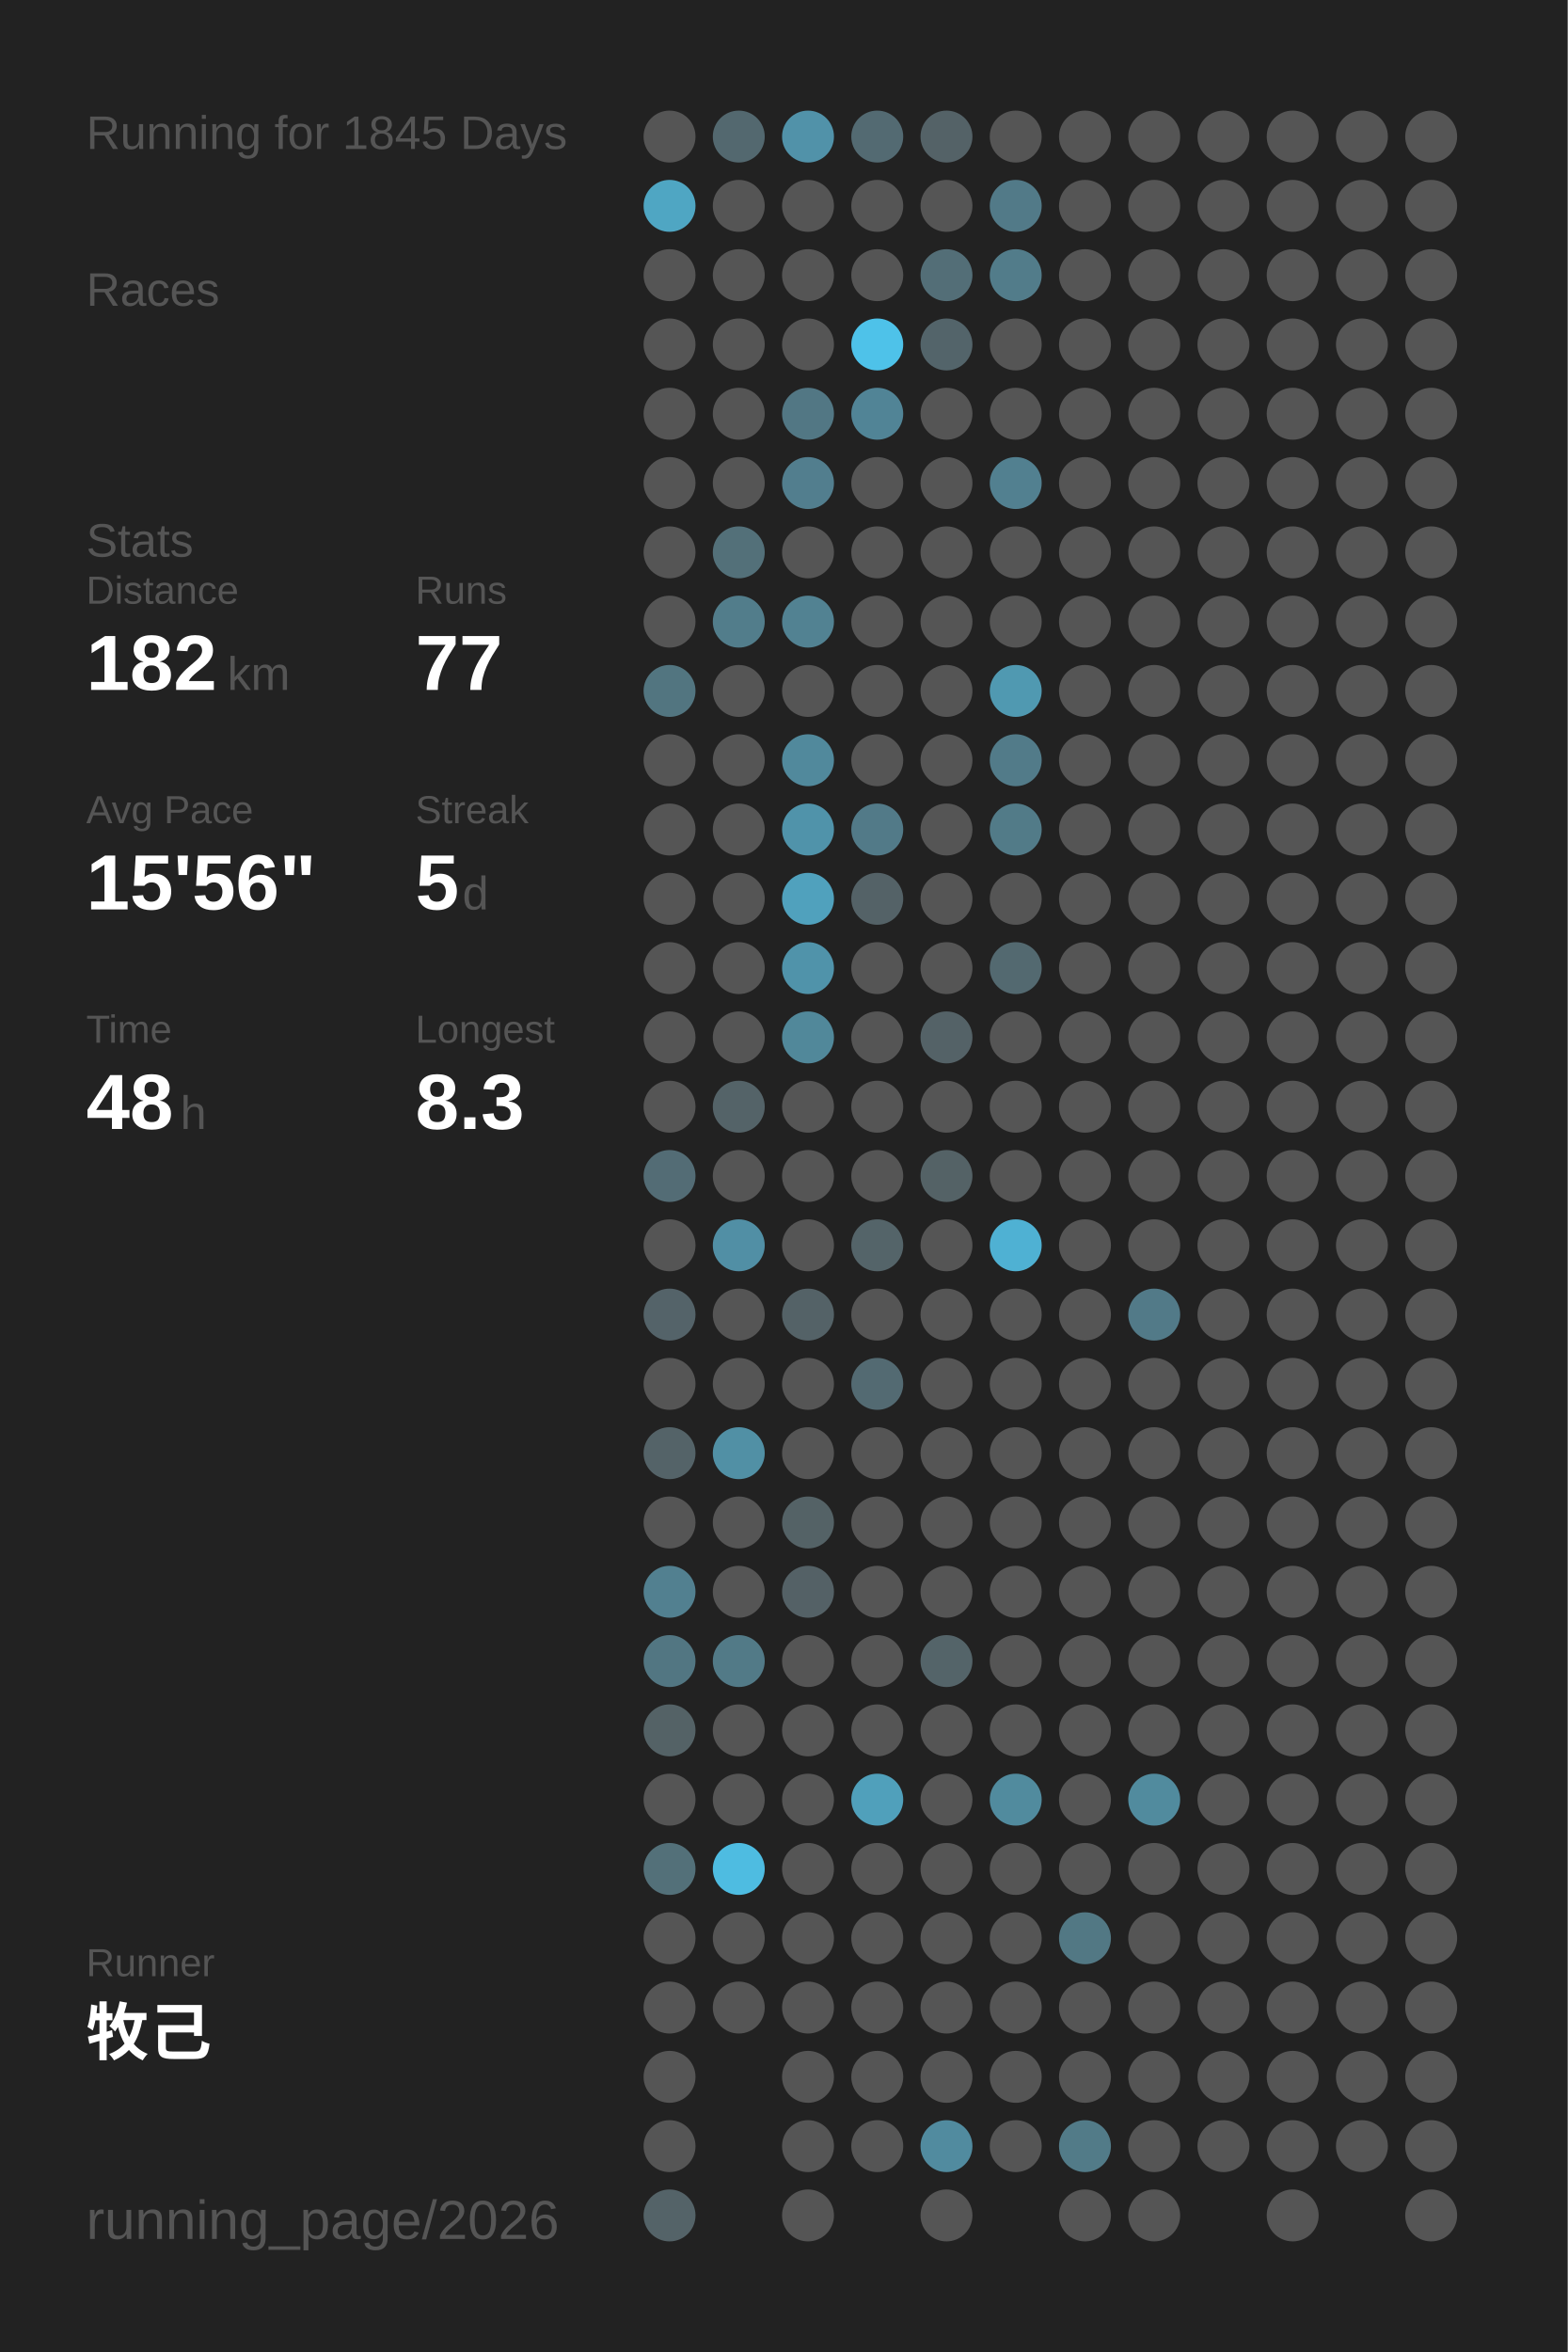
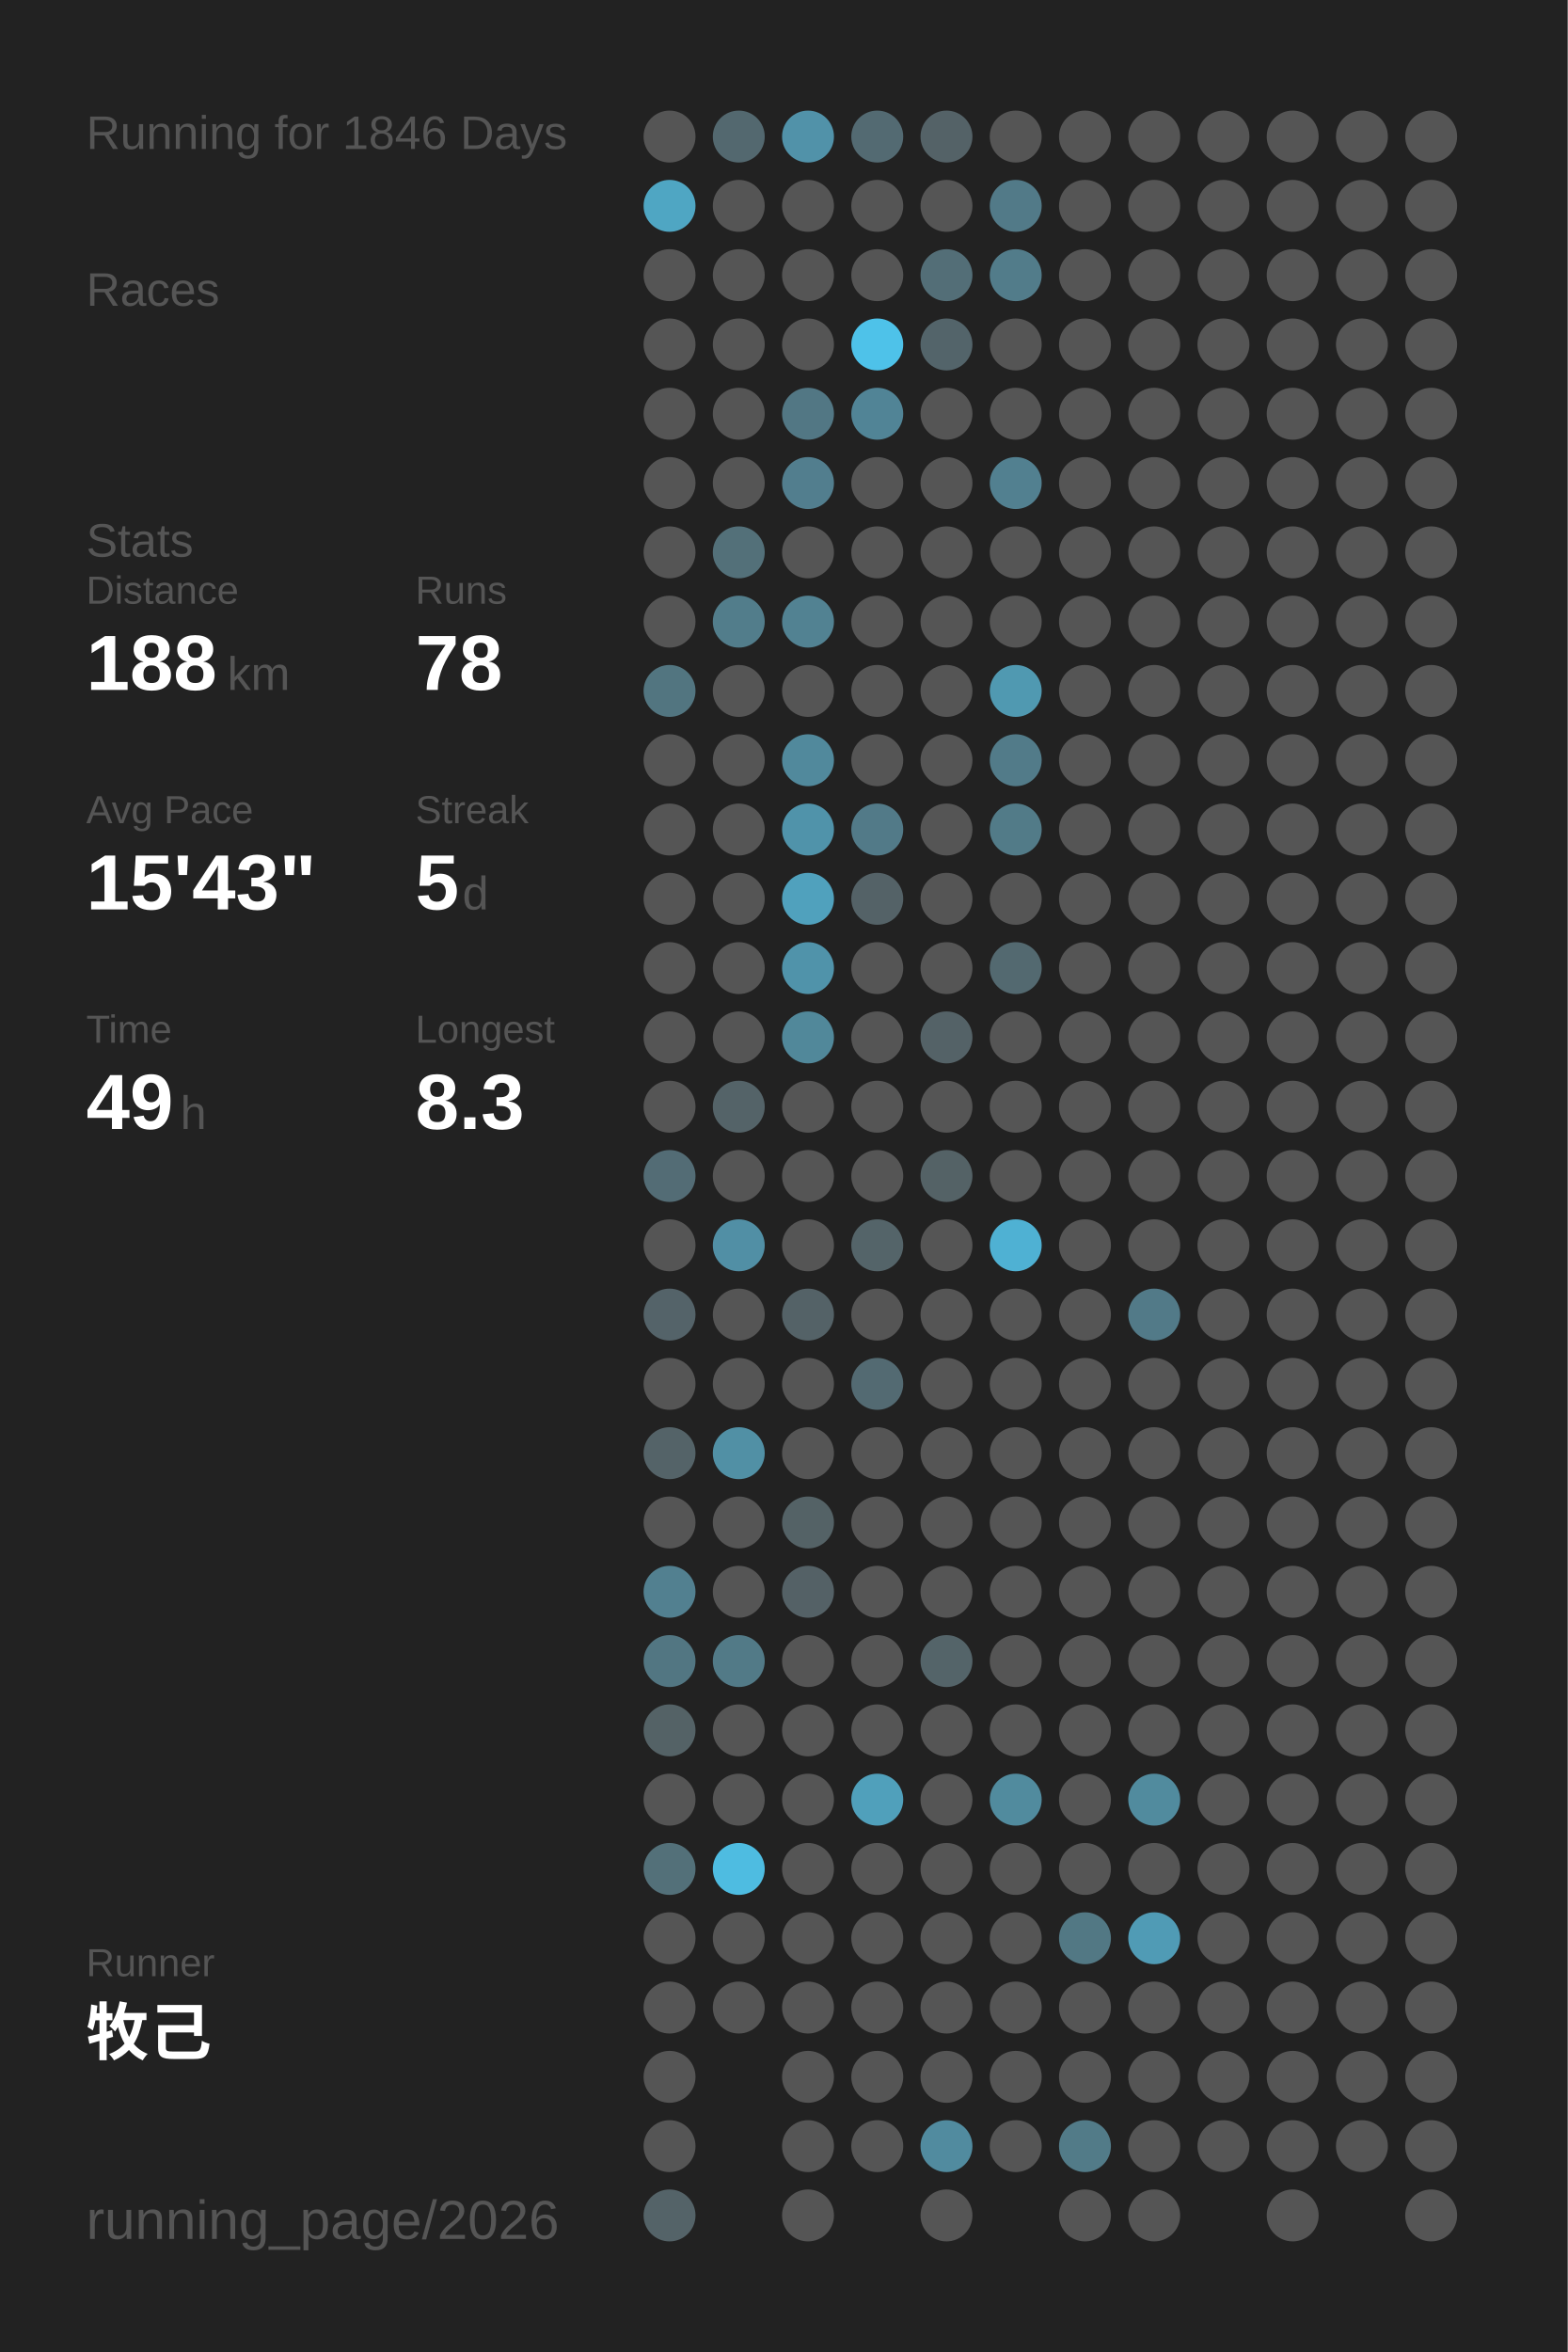
<svg xmlns="http://www.w3.org/2000/svg" baseProfile="full" height="300mm" version="1.1" viewBox="0,0,200,300" width="200mm">
  <defs />
  <rect fill="#222222" height="300" width="200" x="0" y="0" />
-   <text fill="#555555" style="font-size:6px; font-family:Arial;" x="11" y="19">Running for 1845 Days</text>
+   <text fill="#555555" style="font-size:6px; font-family:Arial;" x="11" y="19">Running for 1846 Days</text>
  <text fill="#555555" style="font-size:6px; font-family:Arial;" x="11" y="39">Races</text>
  <text fill="#555555" style="font-size:6px; font-family:Arial;" x="11" y="71">Stats</text>
  <text fill="#555555" style="font-size:5px; font-family:Arial;" x="11" y="77">Distance</text>
-   <text fill="#FFFFFF" style="font-size:10px; font-family:Arial; font-weight:bold;" x="11" y="88">182</text>
+   <text fill="#FFFFFF" style="font-size:10px; font-family:Arial; font-weight:bold;" x="11" y="88">188</text>
  <text fill="#555555" style="font-size:6px; font-family:Arial;" x="29" y="88">km</text>
  <text fill="#555555" style="font-size:5px; font-family:Arial;" x="53" y="77">Runs</text>
-   <text fill="#FFFFFF" style="font-size:10px; font-family:Arial; font-weight:bold;" x="53" y="88">77</text>
+   <text fill="#FFFFFF" style="font-size:10px; font-family:Arial; font-weight:bold;" x="53" y="88">78</text>
  <text fill="#555555" style="font-size:5px; font-family:Arial;" x="11" y="105">Avg Pace</text>
-   <text fill="#FFFFFF" style="font-size:10px; font-family:Arial; font-weight:bold;" x="11" y="116">15'56"</text>
+   <text fill="#FFFFFF" style="font-size:10px; font-family:Arial; font-weight:bold;" x="11" y="116">15'43"</text>
  <text fill="#555555" style="font-size:5px; font-family:Arial;" x="53" y="105">Streak</text>
  <text fill="#FFFFFF" style="font-size:10px; font-family:Arial; font-weight:bold;" x="53" y="116">5</text>
  <text fill="#555555" style="font-size:6px; font-family:Arial;" x="59" y="116">d</text>
  <text fill="#555555" style="font-size:5px; font-family:Arial;" x="11" y="133">Time</text>
-   <text fill="#FFFFFF" style="font-size:10px; font-family:Arial; font-weight:bold;" x="11" y="144">48</text>
+   <text fill="#FFFFFF" style="font-size:10px; font-family:Arial; font-weight:bold;" x="11" y="144">49</text>
  <text fill="#555555" style="font-size:6px; font-family:Arial;" x="23" y="144">h</text>
  <text fill="#555555" style="font-size:5px; font-family:Arial;" x="53" y="133">Longest</text>
  <text fill="#FFFFFF" style="font-size:10px; font-family:Arial; font-weight:bold;" x="53" y="144">8.3</text>
  <text fill="#555555" style="font-size:5px; font-family:Arial;" x="11" y="252.065">Runner</text>
  <text fill="#FFFFFF" style="font-size:8px; font-family:Arial; font-weight:bold;" x="11" y="262.065">牧己</text>
  <text fill="#555555" style="font-size:7px; font-family:Arial;" x="11" y="285.581">running_page/2026</text>
  <circle cx="85.417" cy="17.419" fill="#555555" r="3.312" />
  <circle cx="85.417" cy="26.258" fill="#4fa6c3" r="3.312" />
  <circle cx="85.417" cy="35.097" fill="#555555" r="3.312" />
  <circle cx="85.417" cy="43.935" fill="#555555" r="3.312" />
  <circle cx="85.417" cy="52.774" fill="#555555" r="3.312" />
  <circle cx="85.417" cy="61.613" fill="#555555" r="3.312" />
  <circle cx="85.417" cy="70.452" fill="#555555" r="3.312" />
  <circle cx="85.417" cy="79.29" fill="#555555" r="3.312" />
  <circle cx="85.417" cy="88.129" fill="#527580" r="3.312" />
  <circle cx="85.417" cy="96.968" fill="#555555" r="3.312" />
  <circle cx="85.417" cy="105.806" fill="#555555" r="3.312" />
  <circle cx="85.417" cy="114.645" fill="#555555" r="3.312" />
  <circle cx="85.417" cy="123.484" fill="#555555" r="3.312" />
  <circle cx="85.417" cy="132.323" fill="#555555" r="3.312" />
  <circle cx="85.417" cy="141.161" fill="#555555" r="3.312" />
  <circle cx="85.417" cy="150" fill="#536c75" r="3.312" />
  <circle cx="85.417" cy="158.839" fill="#555555" r="3.312" />
  <circle cx="85.417" cy="167.677" fill="#546369" r="3.312" />
  <circle cx="85.417" cy="176.516" fill="#555555" r="3.312" />
  <circle cx="85.417" cy="185.355" fill="#546368" r="3.312" />
  <circle cx="85.417" cy="194.194" fill="#555555" r="3.312" />
  <circle cx="85.417" cy="203.032" fill="#528090" r="3.312" />
  <circle cx="85.417" cy="211.871" fill="#527682" r="3.312" />
  <circle cx="85.417" cy="220.71" fill="#546266" r="3.312" />
  <circle cx="85.417" cy="229.548" fill="#555555" r="3.312" />
  <circle cx="85.417" cy="238.387" fill="#537079" r="3.312" />
  <circle cx="85.417" cy="247.226" fill="#555555" r="3.312" />
  <circle cx="85.417" cy="256.065" fill="#555555" r="3.312" />
  <circle cx="85.417" cy="264.903" fill="#555555" r="3.312" />
  <circle cx="85.417" cy="273.742" fill="#555555" r="3.312" />
  <circle cx="85.417" cy="282.581" fill="#546368" r="3.312" />
  <circle cx="94.25" cy="17.419" fill="#53686f" r="3.312" />
  <circle cx="94.25" cy="26.258" fill="#555555" r="3.312" />
  <circle cx="94.25" cy="35.097" fill="#555555" r="3.312" />
  <circle cx="94.25" cy="43.935" fill="#555555" r="3.312" />
  <circle cx="94.25" cy="52.774" fill="#555555" r="3.312" />
  <circle cx="94.25" cy="61.613" fill="#555555" r="3.312" />
  <circle cx="94.25" cy="70.452" fill="#537079" r="3.312" />
  <circle cx="94.25" cy="79.29" fill="#527d8b" r="3.312" />
  <circle cx="94.25" cy="88.129" fill="#555555" r="3.312" />
  <circle cx="94.25" cy="96.968" fill="#555555" r="3.312" />
  <circle cx="94.25" cy="105.806" fill="#555555" r="3.312" />
  <circle cx="94.25" cy="114.645" fill="#555555" r="3.312" />
  <circle cx="94.25" cy="123.484" fill="#555555" r="3.312" />
  <circle cx="94.25" cy="132.323" fill="#555555" r="3.312" />
  <circle cx="94.25" cy="141.161" fill="#546368" r="3.312" />
  <circle cx="94.25" cy="150" fill="#555555" r="3.312" />
  <circle cx="94.25" cy="158.839" fill="#518fa5" r="3.312" />
  <circle cx="94.25" cy="167.677" fill="#555555" r="3.312" />
  <circle cx="94.25" cy="176.516" fill="#555555" r="3.312" />
  <circle cx="94.25" cy="185.355" fill="#5190a5" r="3.312" />
  <circle cx="94.25" cy="194.194" fill="#555555" r="3.312" />
  <circle cx="94.25" cy="203.032" fill="#555555" r="3.312" />
  <circle cx="94.25" cy="211.871" fill="#527a87" r="3.312" />
  <circle cx="94.25" cy="220.71" fill="#555555" r="3.312" />
  <circle cx="94.25" cy="229.548" fill="#555555" r="3.312" />
  <circle cx="94.25" cy="238.387" fill="#4ebce1" r="3.312" />
  <circle cx="94.25" cy="247.226" fill="#555555" r="3.312" />
  <circle cx="94.25" cy="256.065" fill="#555555" r="3.312" />
  <circle cx="103.083" cy="17.419" fill="#5192a9" r="3.312" />
  <circle cx="103.083" cy="26.258" fill="#555555" r="3.312" />
  <circle cx="103.083" cy="35.097" fill="#555555" r="3.312" />
  <circle cx="103.083" cy="43.935" fill="#555555" r="3.312" />
  <circle cx="103.083" cy="52.774" fill="#527784" r="3.312" />
  <circle cx="103.083" cy="61.613" fill="#527e8e" r="3.312" />
  <circle cx="103.083" cy="70.452" fill="#555555" r="3.312" />
  <circle cx="103.083" cy="79.29" fill="#528292" r="3.312" />
  <circle cx="103.083" cy="88.129" fill="#555555" r="3.312" />
  <circle cx="103.083" cy="96.968" fill="#51899c" r="3.312" />
  <circle cx="103.083" cy="105.806" fill="#5093aa" r="3.312" />
  <circle cx="103.083" cy="114.645" fill="#50a1bd" r="3.312" />
  <circle cx="103.083" cy="123.484" fill="#5093aa" r="3.312" />
  <circle cx="103.083" cy="132.323" fill="#51889a" r="3.312" />
  <circle cx="103.083" cy="141.161" fill="#555555" r="3.312" />
  <circle cx="103.083" cy="150" fill="#555555" r="3.312" />
  <circle cx="103.083" cy="158.839" fill="#555555" r="3.312" />
  <circle cx="103.083" cy="167.677" fill="#546267" r="3.312" />
  <circle cx="103.083" cy="176.516" fill="#555555" r="3.312" />
  <circle cx="103.083" cy="185.355" fill="#555555" r="3.312" />
  <circle cx="103.083" cy="194.194" fill="#546266" r="3.312" />
  <circle cx="103.083" cy="203.032" fill="#546166" r="3.312" />
  <circle cx="103.083" cy="211.871" fill="#555555" r="3.312" />
  <circle cx="103.083" cy="220.71" fill="#555555" r="3.312" />
  <circle cx="103.083" cy="229.548" fill="#555555" r="3.312" />
  <circle cx="103.083" cy="238.387" fill="#555555" r="3.312" />
  <circle cx="103.083" cy="247.226" fill="#555555" r="3.312" />
  <circle cx="103.083" cy="256.065" fill="#555555" r="3.312" />
  <circle cx="103.083" cy="264.903" fill="#555555" r="3.312" />
  <circle cx="103.083" cy="273.742" fill="#555555" r="3.312" />
  <circle cx="103.083" cy="282.581" fill="#555555" r="3.312" />
  <circle cx="111.917" cy="17.419" fill="#536a72" r="3.312" />
  <circle cx="111.917" cy="26.258" fill="#555555" r="3.312" />
  <circle cx="111.917" cy="35.097" fill="#555555" r="3.312" />
  <circle cx="111.917" cy="43.935" fill="#4ec2e9" r="3.312" />
  <circle cx="111.917" cy="52.774" fill="#518496" r="3.312" />
  <circle cx="111.917" cy="61.613" fill="#555555" r="3.312" />
  <circle cx="111.917" cy="70.452" fill="#555555" r="3.312" />
  <circle cx="111.917" cy="79.29" fill="#555555" r="3.312" />
  <circle cx="111.917" cy="88.129" fill="#555555" r="3.312" />
  <circle cx="111.917" cy="96.968" fill="#555555" r="3.312" />
  <circle cx="111.917" cy="105.806" fill="#527a88" r="3.312" />
  <circle cx="111.917" cy="114.645" fill="#546267" r="3.312" />
  <circle cx="111.917" cy="123.484" fill="#555555" r="3.312" />
  <circle cx="111.917" cy="132.323" fill="#555555" r="3.312" />
  <circle cx="111.917" cy="141.161" fill="#555555" r="3.312" />
  <circle cx="111.917" cy="150" fill="#555555" r="3.312" />
  <circle cx="111.917" cy="158.839" fill="#546469" r="3.312" />
  <circle cx="111.917" cy="167.677" fill="#555555" r="3.312" />
  <circle cx="111.917" cy="176.516" fill="#536a72" r="3.312" />
  <circle cx="111.917" cy="185.355" fill="#555555" r="3.312" />
  <circle cx="111.917" cy="194.194" fill="#555555" r="3.312" />
  <circle cx="111.917" cy="203.032" fill="#555555" r="3.312" />
  <circle cx="111.917" cy="211.871" fill="#555555" r="3.312" />
  <circle cx="111.917" cy="220.71" fill="#555555" r="3.312" />
  <circle cx="111.917" cy="229.548" fill="#50a0bb" r="3.312" />
  <circle cx="111.917" cy="238.387" fill="#555555" r="3.312" />
  <circle cx="111.917" cy="247.226" fill="#555555" r="3.312" />
  <circle cx="111.917" cy="256.065" fill="#555555" r="3.312" />
  <circle cx="111.917" cy="264.903" fill="#555555" r="3.312" />
  <circle cx="111.917" cy="273.742" fill="#555555" r="3.312" />
  <circle cx="120.75" cy="17.419" fill="#546267" r="3.312" />
  <circle cx="120.75" cy="26.258" fill="#555555" r="3.312" />
  <circle cx="120.75" cy="35.097" fill="#536e77" r="3.312" />
  <circle cx="120.75" cy="43.935" fill="#53646a" r="3.312" />
  <circle cx="120.75" cy="52.774" fill="#555555" r="3.312" />
  <circle cx="120.75" cy="61.613" fill="#555555" r="3.312" />
  <circle cx="120.75" cy="70.452" fill="#555555" r="3.312" />
  <circle cx="120.75" cy="79.29" fill="#555555" r="3.312" />
  <circle cx="120.75" cy="88.129" fill="#555555" r="3.312" />
  <circle cx="120.75" cy="96.968" fill="#555555" r="3.312" />
  <circle cx="120.75" cy="105.806" fill="#555555" r="3.312" />
  <circle cx="120.75" cy="114.645" fill="#555555" r="3.312" />
  <circle cx="120.75" cy="123.484" fill="#555555" r="3.312" />
  <circle cx="120.75" cy="132.323" fill="#546267" r="3.312" />
  <circle cx="120.75" cy="141.161" fill="#555555" r="3.312" />
  <circle cx="120.75" cy="150" fill="#546266" r="3.312" />
  <circle cx="120.75" cy="158.839" fill="#555555" r="3.312" />
  <circle cx="120.75" cy="167.677" fill="#555555" r="3.312" />
  <circle cx="120.75" cy="176.516" fill="#555555" r="3.312" />
  <circle cx="120.75" cy="185.355" fill="#555555" r="3.312" />
  <circle cx="120.75" cy="194.194" fill="#555555" r="3.312" />
  <circle cx="120.75" cy="203.032" fill="#555555" r="3.312" />
  <circle cx="120.75" cy="211.871" fill="#546469" r="3.312" />
  <circle cx="120.75" cy="220.71" fill="#555555" r="3.312" />
  <circle cx="120.75" cy="229.548" fill="#555555" r="3.312" />
  <circle cx="120.75" cy="238.387" fill="#555555" r="3.312" />
  <circle cx="120.75" cy="247.226" fill="#555555" r="3.312" />
  <circle cx="120.75" cy="256.065" fill="#555555" r="3.312" />
  <circle cx="120.75" cy="264.903" fill="#555555" r="3.312" />
  <circle cx="120.75" cy="273.742" fill="#518b9f" r="3.312" />
  <circle cx="120.75" cy="282.581" fill="#555555" r="3.312" />
  <circle cx="129.583" cy="17.419" fill="#555555" r="3.312" />
  <circle cx="129.583" cy="26.258" fill="#527a88" r="3.312" />
  <circle cx="129.583" cy="35.097" fill="#527c8a" r="3.312" />
  <circle cx="129.583" cy="43.935" fill="#555555" r="3.312" />
  <circle cx="129.583" cy="52.774" fill="#555555" r="3.312" />
  <circle cx="129.583" cy="61.613" fill="#528090" r="3.312" />
  <circle cx="129.583" cy="70.452" fill="#555555" r="3.312" />
  <circle cx="129.583" cy="79.29" fill="#555555" r="3.312" />
  <circle cx="129.583" cy="88.129" fill="#5099b1" r="3.312" />
  <circle cx="129.583" cy="96.968" fill="#527b89" r="3.312" />
  <circle cx="129.583" cy="105.806" fill="#527b88" r="3.312" />
  <circle cx="129.583" cy="114.645" fill="#555555" r="3.312" />
  <circle cx="129.583" cy="123.484" fill="#536970" r="3.312" />
  <circle cx="129.583" cy="132.323" fill="#555555" r="3.312" />
  <circle cx="129.583" cy="141.161" fill="#555555" r="3.312" />
  <circle cx="129.583" cy="150" fill="#555555" r="3.312" />
  <circle cx="129.583" cy="158.839" fill="#4fb1d3" r="3.312" />
  <circle cx="129.583" cy="167.677" fill="#555555" r="3.312" />
  <circle cx="129.583" cy="176.516" fill="#555555" r="3.312" />
  <circle cx="129.583" cy="185.355" fill="#555555" r="3.312" />
  <circle cx="129.583" cy="194.194" fill="#555555" r="3.312" />
  <circle cx="129.583" cy="203.032" fill="#555555" r="3.312" />
  <circle cx="129.583" cy="211.871" fill="#555555" r="3.312" />
  <circle cx="129.583" cy="220.71" fill="#555555" r="3.312" />
  <circle cx="129.583" cy="229.548" fill="#518b9e" r="3.312" />
  <circle cx="129.583" cy="238.387" fill="#555555" r="3.312" />
  <circle cx="129.583" cy="247.226" fill="#555555" r="3.312" />
  <circle cx="129.583" cy="256.065" fill="#555555" r="3.312" />
  <circle cx="129.583" cy="264.903" fill="#555555" r="3.312" />
  <circle cx="129.583" cy="273.742" fill="#555555" r="3.312" />
  <circle cx="138.417" cy="17.419" fill="#555555" r="3.312" />
  <circle cx="138.417" cy="26.258" fill="#555555" r="3.312" />
  <circle cx="138.417" cy="35.097" fill="#555555" r="3.312" />
  <circle cx="138.417" cy="43.935" fill="#555555" r="3.312" />
  <circle cx="138.417" cy="52.774" fill="#555555" r="3.312" />
  <circle cx="138.417" cy="61.613" fill="#555555" r="3.312" />
  <circle cx="138.417" cy="70.452" fill="#555555" r="3.312" />
  <circle cx="138.417" cy="79.29" fill="#555555" r="3.312" />
  <circle cx="138.417" cy="88.129" fill="#555555" r="3.312" />
  <circle cx="138.417" cy="96.968" fill="#555555" r="3.312" />
  <circle cx="138.417" cy="105.806" fill="#555555" r="3.312" />
  <circle cx="138.417" cy="114.645" fill="#555555" r="3.312" />
  <circle cx="138.417" cy="123.484" fill="#555555" r="3.312" />
  <circle cx="138.417" cy="132.323" fill="#555555" r="3.312" />
  <circle cx="138.417" cy="141.161" fill="#555555" r="3.312" />
  <circle cx="138.417" cy="150" fill="#555555" r="3.312" />
  <circle cx="138.417" cy="158.839" fill="#555555" r="3.312" />
  <circle cx="138.417" cy="167.677" fill="#555555" r="3.312" />
  <circle cx="138.417" cy="176.516" fill="#555555" r="3.312" />
  <circle cx="138.417" cy="185.355" fill="#555555" r="3.312" />
  <circle cx="138.417" cy="194.194" fill="#555555" r="3.312" />
  <circle cx="138.417" cy="203.032" fill="#555555" r="3.312" />
  <circle cx="138.417" cy="211.871" fill="#555555" r="3.312" />
  <circle cx="138.417" cy="220.71" fill="#555555" r="3.312" />
  <circle cx="138.417" cy="229.548" fill="#555555" r="3.312" />
  <circle cx="138.417" cy="238.387" fill="#555555" r="3.312" />
  <circle cx="138.417" cy="247.226" fill="#527884" r="3.312" />
  <circle cx="138.417" cy="256.065" fill="#555555" r="3.312" />
  <circle cx="138.417" cy="264.903" fill="#555555" r="3.312" />
  <circle cx="138.417" cy="273.742" fill="#527b88" r="3.312" />
  <circle cx="138.417" cy="282.581" fill="#555555" r="3.312" />
  <circle cx="147.25" cy="17.419" fill="#555555" r="3.312" />
  <circle cx="147.25" cy="26.258" fill="#555555" r="3.312" />
  <circle cx="147.25" cy="35.097" fill="#555555" r="3.312" />
  <circle cx="147.25" cy="43.935" fill="#555555" r="3.312" />
  <circle cx="147.25" cy="52.774" fill="#555555" r="3.312" />
  <circle cx="147.25" cy="61.613" fill="#555555" r="3.312" />
  <circle cx="147.25" cy="70.452" fill="#555555" r="3.312" />
  <circle cx="147.25" cy="79.29" fill="#555555" r="3.312" />
  <circle cx="147.25" cy="88.129" fill="#555555" r="3.312" />
  <circle cx="147.25" cy="96.968" fill="#555555" r="3.312" />
  <circle cx="147.25" cy="105.806" fill="#555555" r="3.312" />
  <circle cx="147.25" cy="114.645" fill="#555555" r="3.312" />
  <circle cx="147.25" cy="123.484" fill="#555555" r="3.312" />
  <circle cx="147.25" cy="132.323" fill="#555555" r="3.312" />
  <circle cx="147.25" cy="141.161" fill="#555555" r="3.312" />
  <circle cx="147.25" cy="150" fill="#555555" r="3.312" />
  <circle cx="147.25" cy="158.839" fill="#555555" r="3.312" />
  <circle cx="147.25" cy="167.677" fill="#527a88" r="3.312" />
  <circle cx="147.25" cy="176.516" fill="#555555" r="3.312" />
  <circle cx="147.25" cy="185.355" fill="#555555" r="3.312" />
  <circle cx="147.25" cy="194.194" fill="#555555" r="3.312" />
  <circle cx="147.25" cy="203.032" fill="#555555" r="3.312" />
  <circle cx="147.25" cy="211.871" fill="#555555" r="3.312" />
  <circle cx="147.25" cy="220.71" fill="#555555" r="3.312" />
  <circle cx="147.25" cy="229.548" fill="#518b9e" r="3.312" />
  <circle cx="147.25" cy="238.387" fill="#555555" r="3.312" />
-   <circle cx="147.25" cy="247.226" fill="#555555" r="3.312" />
+   <circle cx="147.25" cy="247.226" fill="#509bb5" r="3.312" />
  <circle cx="147.25" cy="256.065" fill="#555555" r="3.312" />
  <circle cx="147.25" cy="264.903" fill="#555555" r="3.312" />
  <circle cx="147.25" cy="273.742" fill="#555555" r="3.312" />
  <circle cx="147.25" cy="282.581" fill="#555555" r="3.312" />
  <circle cx="156.083" cy="17.419" fill="#555555" r="3.312" />
  <circle cx="156.083" cy="26.258" fill="#555555" r="3.312" />
  <circle cx="156.083" cy="35.097" fill="#555555" r="3.312" />
  <circle cx="156.083" cy="43.935" fill="#555555" r="3.312" />
  <circle cx="156.083" cy="52.774" fill="#555555" r="3.312" />
  <circle cx="156.083" cy="61.613" fill="#555555" r="3.312" />
  <circle cx="156.083" cy="70.452" fill="#555555" r="3.312" />
  <circle cx="156.083" cy="79.29" fill="#555555" r="3.312" />
  <circle cx="156.083" cy="88.129" fill="#555555" r="3.312" />
  <circle cx="156.083" cy="96.968" fill="#555555" r="3.312" />
  <circle cx="156.083" cy="105.806" fill="#555555" r="3.312" />
  <circle cx="156.083" cy="114.645" fill="#555555" r="3.312" />
  <circle cx="156.083" cy="123.484" fill="#555555" r="3.312" />
  <circle cx="156.083" cy="132.323" fill="#555555" r="3.312" />
  <circle cx="156.083" cy="141.161" fill="#555555" r="3.312" />
  <circle cx="156.083" cy="150" fill="#555555" r="3.312" />
  <circle cx="156.083" cy="158.839" fill="#555555" r="3.312" />
  <circle cx="156.083" cy="167.677" fill="#555555" r="3.312" />
  <circle cx="156.083" cy="176.516" fill="#555555" r="3.312" />
  <circle cx="156.083" cy="185.355" fill="#555555" r="3.312" />
  <circle cx="156.083" cy="194.194" fill="#555555" r="3.312" />
  <circle cx="156.083" cy="203.032" fill="#555555" r="3.312" />
  <circle cx="156.083" cy="211.871" fill="#555555" r="3.312" />
  <circle cx="156.083" cy="220.71" fill="#555555" r="3.312" />
  <circle cx="156.083" cy="229.548" fill="#555555" r="3.312" />
  <circle cx="156.083" cy="238.387" fill="#555555" r="3.312" />
  <circle cx="156.083" cy="247.226" fill="#555555" r="3.312" />
  <circle cx="156.083" cy="256.065" fill="#555555" r="3.312" />
  <circle cx="156.083" cy="264.903" fill="#555555" r="3.312" />
  <circle cx="156.083" cy="273.742" fill="#555555" r="3.312" />
  <circle cx="164.917" cy="17.419" fill="#555555" r="3.312" />
  <circle cx="164.917" cy="26.258" fill="#555555" r="3.312" />
  <circle cx="164.917" cy="35.097" fill="#555555" r="3.312" />
  <circle cx="164.917" cy="43.935" fill="#555555" r="3.312" />
  <circle cx="164.917" cy="52.774" fill="#555555" r="3.312" />
  <circle cx="164.917" cy="61.613" fill="#555555" r="3.312" />
  <circle cx="164.917" cy="70.452" fill="#555555" r="3.312" />
  <circle cx="164.917" cy="79.29" fill="#555555" r="3.312" />
  <circle cx="164.917" cy="88.129" fill="#555555" r="3.312" />
  <circle cx="164.917" cy="96.968" fill="#555555" r="3.312" />
  <circle cx="164.917" cy="105.806" fill="#555555" r="3.312" />
  <circle cx="164.917" cy="114.645" fill="#555555" r="3.312" />
  <circle cx="164.917" cy="123.484" fill="#555555" r="3.312" />
  <circle cx="164.917" cy="132.323" fill="#555555" r="3.312" />
  <circle cx="164.917" cy="141.161" fill="#555555" r="3.312" />
  <circle cx="164.917" cy="150" fill="#555555" r="3.312" />
  <circle cx="164.917" cy="158.839" fill="#555555" r="3.312" />
  <circle cx="164.917" cy="167.677" fill="#555555" r="3.312" />
  <circle cx="164.917" cy="176.516" fill="#555555" r="3.312" />
  <circle cx="164.917" cy="185.355" fill="#555555" r="3.312" />
  <circle cx="164.917" cy="194.194" fill="#555555" r="3.312" />
  <circle cx="164.917" cy="203.032" fill="#555555" r="3.312" />
  <circle cx="164.917" cy="211.871" fill="#555555" r="3.312" />
  <circle cx="164.917" cy="220.71" fill="#555555" r="3.312" />
  <circle cx="164.917" cy="229.548" fill="#555555" r="3.312" />
  <circle cx="164.917" cy="238.387" fill="#555555" r="3.312" />
  <circle cx="164.917" cy="247.226" fill="#555555" r="3.312" />
  <circle cx="164.917" cy="256.065" fill="#555555" r="3.312" />
  <circle cx="164.917" cy="264.903" fill="#555555" r="3.312" />
  <circle cx="164.917" cy="273.742" fill="#555555" r="3.312" />
  <circle cx="164.917" cy="282.581" fill="#555555" r="3.312" />
  <circle cx="173.75" cy="17.419" fill="#555555" r="3.312" />
  <circle cx="173.75" cy="26.258" fill="#555555" r="3.312" />
  <circle cx="173.75" cy="35.097" fill="#555555" r="3.312" />
  <circle cx="173.75" cy="43.935" fill="#555555" r="3.312" />
  <circle cx="173.75" cy="52.774" fill="#555555" r="3.312" />
  <circle cx="173.75" cy="61.613" fill="#555555" r="3.312" />
  <circle cx="173.75" cy="70.452" fill="#555555" r="3.312" />
  <circle cx="173.75" cy="79.29" fill="#555555" r="3.312" />
  <circle cx="173.75" cy="88.129" fill="#555555" r="3.312" />
  <circle cx="173.75" cy="96.968" fill="#555555" r="3.312" />
  <circle cx="173.75" cy="105.806" fill="#555555" r="3.312" />
  <circle cx="173.75" cy="114.645" fill="#555555" r="3.312" />
  <circle cx="173.75" cy="123.484" fill="#555555" r="3.312" />
  <circle cx="173.75" cy="132.323" fill="#555555" r="3.312" />
  <circle cx="173.75" cy="141.161" fill="#555555" r="3.312" />
  <circle cx="173.75" cy="150" fill="#555555" r="3.312" />
  <circle cx="173.75" cy="158.839" fill="#555555" r="3.312" />
  <circle cx="173.75" cy="167.677" fill="#555555" r="3.312" />
  <circle cx="173.75" cy="176.516" fill="#555555" r="3.312" />
  <circle cx="173.75" cy="185.355" fill="#555555" r="3.312" />
  <circle cx="173.75" cy="194.194" fill="#555555" r="3.312" />
  <circle cx="173.75" cy="203.032" fill="#555555" r="3.312" />
  <circle cx="173.75" cy="211.871" fill="#555555" r="3.312" />
  <circle cx="173.75" cy="220.71" fill="#555555" r="3.312" />
  <circle cx="173.75" cy="229.548" fill="#555555" r="3.312" />
  <circle cx="173.75" cy="238.387" fill="#555555" r="3.312" />
  <circle cx="173.75" cy="247.226" fill="#555555" r="3.312" />
  <circle cx="173.75" cy="256.065" fill="#555555" r="3.312" />
  <circle cx="173.75" cy="264.903" fill="#555555" r="3.312" />
  <circle cx="173.75" cy="273.742" fill="#555555" r="3.312" />
  <circle cx="182.583" cy="17.419" fill="#555555" r="3.312" />
  <circle cx="182.583" cy="26.258" fill="#555555" r="3.312" />
  <circle cx="182.583" cy="35.097" fill="#555555" r="3.312" />
  <circle cx="182.583" cy="43.935" fill="#555555" r="3.312" />
  <circle cx="182.583" cy="52.774" fill="#555555" r="3.312" />
  <circle cx="182.583" cy="61.613" fill="#555555" r="3.312" />
  <circle cx="182.583" cy="70.452" fill="#555555" r="3.312" />
  <circle cx="182.583" cy="79.29" fill="#555555" r="3.312" />
  <circle cx="182.583" cy="88.129" fill="#555555" r="3.312" />
  <circle cx="182.583" cy="96.968" fill="#555555" r="3.312" />
  <circle cx="182.583" cy="105.806" fill="#555555" r="3.312" />
  <circle cx="182.583" cy="114.645" fill="#555555" r="3.312" />
  <circle cx="182.583" cy="123.484" fill="#555555" r="3.312" />
  <circle cx="182.583" cy="132.323" fill="#555555" r="3.312" />
  <circle cx="182.583" cy="141.161" fill="#555555" r="3.312" />
  <circle cx="182.583" cy="150" fill="#555555" r="3.312" />
  <circle cx="182.583" cy="158.839" fill="#555555" r="3.312" />
  <circle cx="182.583" cy="167.677" fill="#555555" r="3.312" />
  <circle cx="182.583" cy="176.516" fill="#555555" r="3.312" />
  <circle cx="182.583" cy="185.355" fill="#555555" r="3.312" />
  <circle cx="182.583" cy="194.194" fill="#555555" r="3.312" />
  <circle cx="182.583" cy="203.032" fill="#555555" r="3.312" />
  <circle cx="182.583" cy="211.871" fill="#555555" r="3.312" />
  <circle cx="182.583" cy="220.71" fill="#555555" r="3.312" />
  <circle cx="182.583" cy="229.548" fill="#555555" r="3.312" />
  <circle cx="182.583" cy="238.387" fill="#555555" r="3.312" />
  <circle cx="182.583" cy="247.226" fill="#555555" r="3.312" />
  <circle cx="182.583" cy="256.065" fill="#555555" r="3.312" />
  <circle cx="182.583" cy="264.903" fill="#555555" r="3.312" />
  <circle cx="182.583" cy="273.742" fill="#555555" r="3.312" />
  <circle cx="182.583" cy="282.581" fill="#555555" r="3.312" />
</svg>
